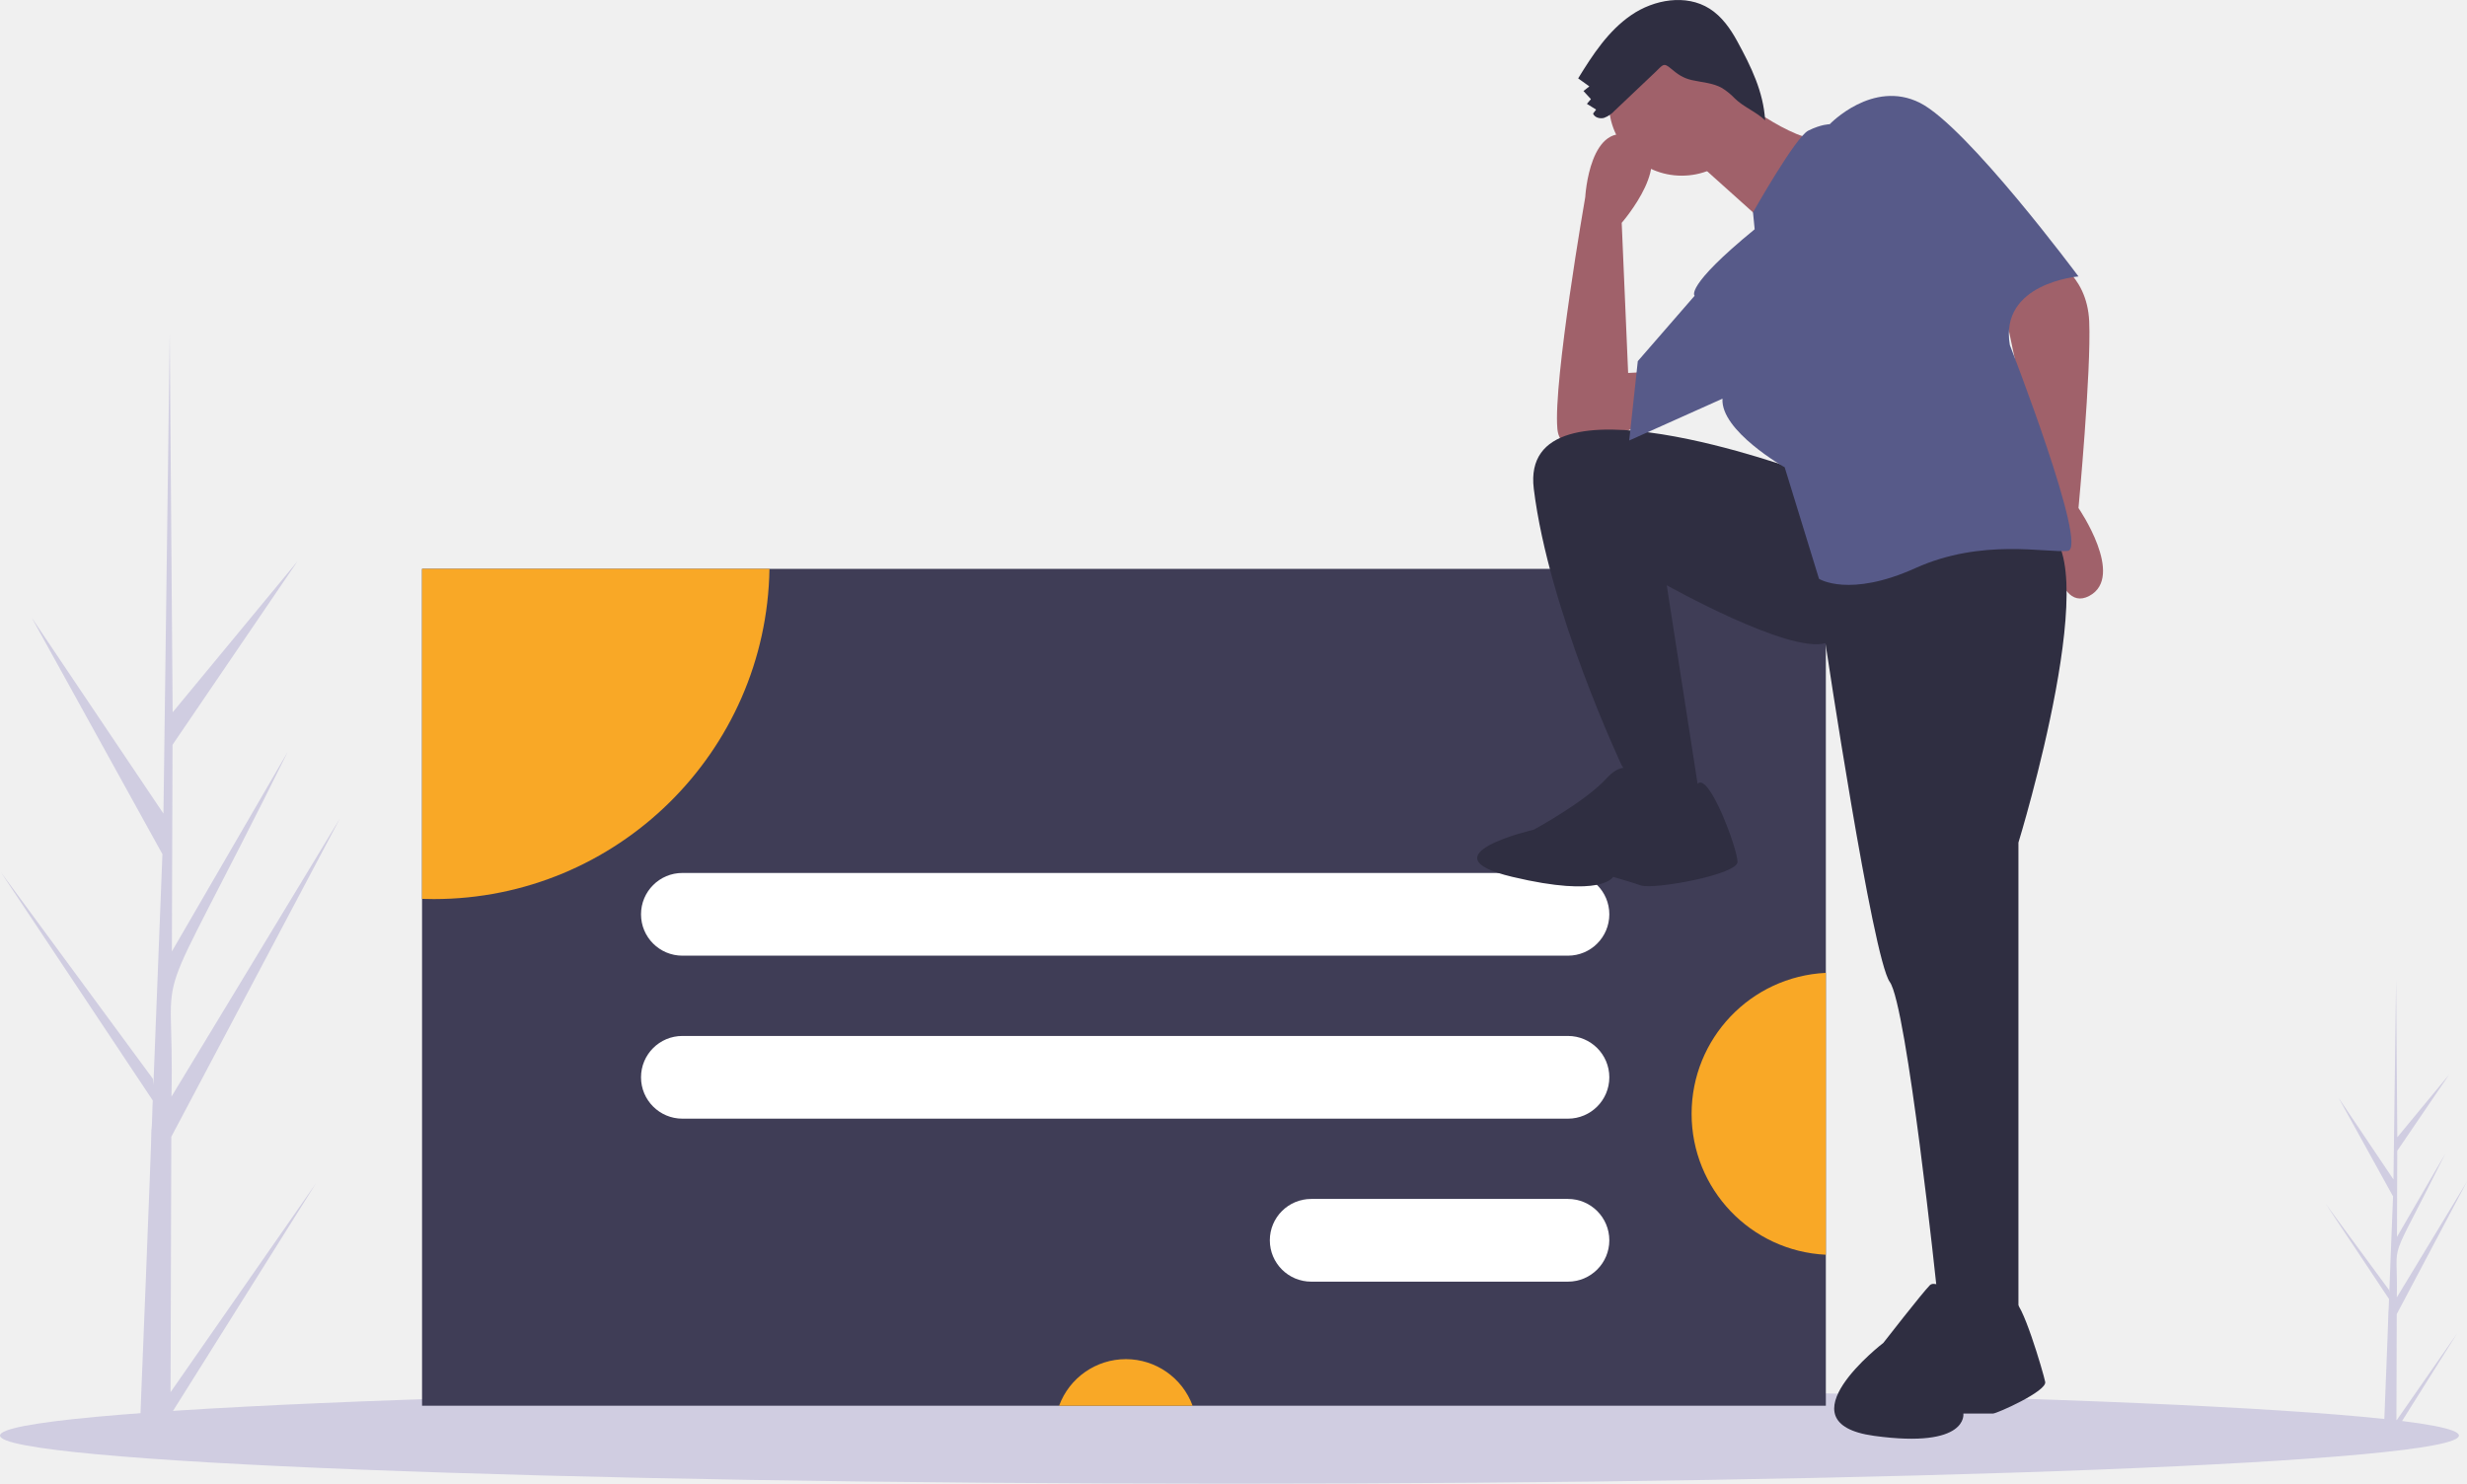
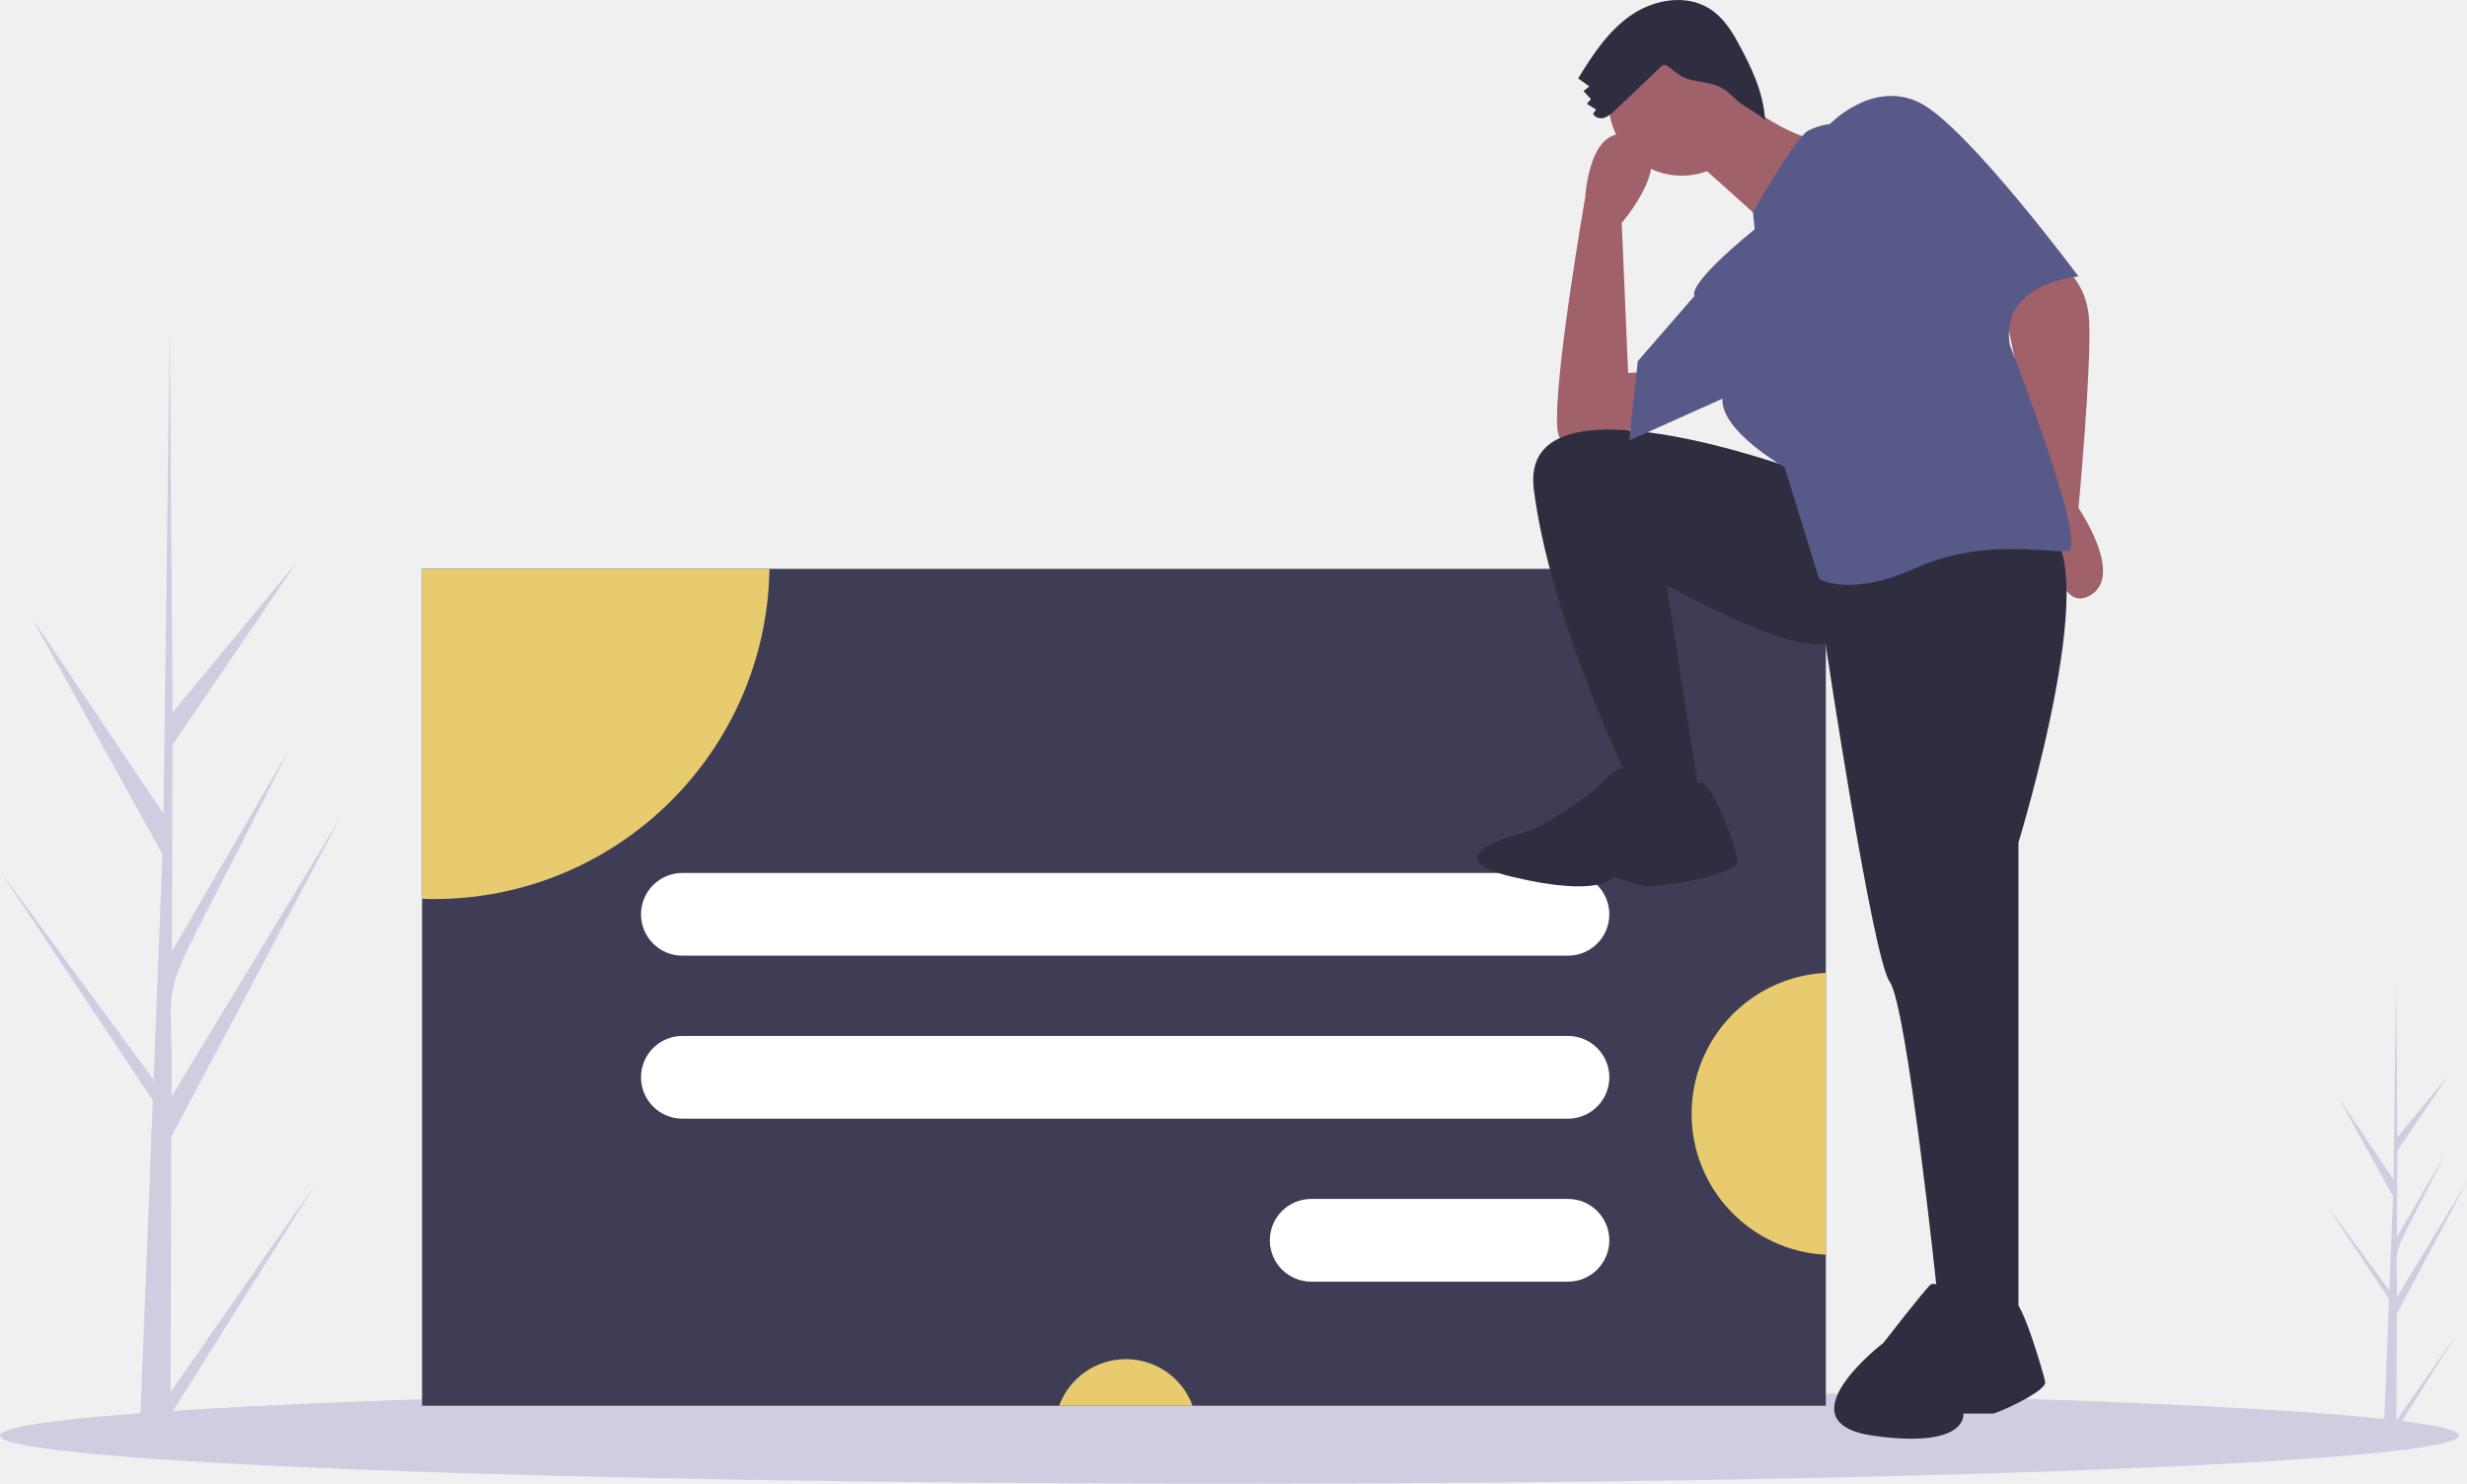
<svg xmlns="http://www.w3.org/2000/svg" id="b59c9f89-c93e-413f-a14b-776784e615e2" data-name="Layer 1" width="1075.516" height="646.899" viewBox="0 0 1075.516 646.899">
  <path d="M136.593,733.557l63.431-91.138L136.561,743.471l-.037,10.369q-6.785-.057-13.433-.441c-.02-2.354,5.371-131.899,5.142-134.243.313-.089.488-12.252.613-12.785L62.578,506.777,128.916,596.945l.198,2.666,3.935-100.648L76.086,395.895,133.5,481.278c.021-1.369,2.717-208.023,2.744-209.298.016.677,1.254,164.455,1.263,165.145l54.479-65.923-54.531,80.088-.279,90.079,50.556-87.108C124.639,581.295,138.602,536.842,136.99,604.702l73.436-121.291L136.927,622.176Z" transform="translate(-62.24207 -126.5504)" fill="#d0cde1" />
  <path d="M1106.99,745.93l26.433-37.98-26.447,42.111-.015,4.321q-2.828-.024-5.598-.184c-.008-.981,2.238-54.966,2.143-55.942.13-.037.204-5.106.255-5.328L1076.146,651.426l27.645,37.575.082,1.111,1.64-41.942-23.738-42.951,23.926,35.581c.009-.571,1.132-86.688,1.143-87.22.007.282.522,68.533.526,68.82l22.703-27.472L1107.349,628.303l-.116,37.538,21.068-36.3c-26.293,52.938-20.474,34.413-21.145,62.692l30.602-50.545-30.629,57.827Z" transform="translate(-62.24207 -126.5504)" fill="#d0cde1" />
  <ellipse cx="536" cy="625.899" rx="536" ry="21" fill="#d0cde1" />
  <rect x="184" y="248.031" width="612" height="364.87" fill="#3f3d56" />
-   <path d="M397.702,374.581a146.354,146.354,0,0,1-146.32,143.97c-1.72,0-3.43-.03-5.14-.09V374.581Z" transform="translate(-62.24207 -126.5504)" fill="#f9a826" />
-   <path d="M582.179,739.451H523.972a31.008,31.008,0,0,1,58.207,0Z" transform="translate(-62.24207 -126.5504)" fill="#f9a826" />
-   <path d="M858.242,550.721v122.9a61.523,61.523,0,0,1,0-122.9Z" transform="translate(-62.24207 -126.5504)" fill="#f9a826" />
+   <path d="M397.702,374.581a146.354,146.354,0,0,1-146.32,143.97c-1.72,0-3.43-.03-5.14-.09V374.581Z" transform="translate(-62.24207 -126.5504)" fill="#E8CA6F" />
+   <path d="M582.179,739.451H523.972a31.008,31.008,0,0,1,58.207,0Z" transform="translate(-62.24207 -126.5504)" fill="#E8CA6F" />
+   <path d="M858.242,550.721v122.9a61.523,61.523,0,0,1,0-122.9Z" transform="translate(-62.24207 -126.5504)" fill="#E8CA6F" />
  <rect x="279.459" y="380.615" width="422.142" height="36.062" rx="18.031" fill="#fff" />
  <rect x="279.459" y="451.679" width="422.142" height="36.062" rx="18.031" fill="#fff" />
  <rect x="553.597" y="522.743" width="148.004" height="36.062" rx="18.031" fill="#fff" />
  <path d="M955.294,238.67s16.829,6.545,17.764,28.048-4.675,81.339-4.675,81.339,20.568,29.918,4.675,38.332-17.764-33.657-17.764-33.657l-18.699-88.818S947.814,237.735,955.294,238.67Z" transform="translate(-62.24207 -126.5504)" fill="#a0616a" />
  <path d="M783.267,307.855s-40.202,26.178-42.072,5.61S753.349,212.492,753.349,212.492s1.87-34.592,21.503-26.178-5.61,37.397-5.61,37.397l2.805,65.445,18.699-.935Z" transform="translate(-62.24207 -126.5504)" fill="#a0616a" />
  <path d="M847.777,332.163s-123.411-45.812-116.866,7.479,38.332,120.606,38.332,120.606l11.219,17.764h23.373L788.876,381.714s53.291,29.918,69.185,25.243c0,0,20.568,137.435,28.048,147.719s20.568,134.63,20.568,134.63l12.154,14.959h23.373V493.906s40.202-130.89,9.349-137.435S847.777,332.163,847.777,332.163Z" transform="translate(-62.24207 -126.5504)" fill="#2f2e41" />
  <path d="M777.657,465.858s-5.61-10.284-14.959,0-31.788,22.438-31.788,22.438-48.616,11.219-9.349,20.568,43.942,0,43.942,0,6.545,1.87,12.154,3.74S819.729,507.93,819.729,502.32s-12.379-39.134-17.408-34.058S777.657,465.858,777.657,465.858Z" transform="translate(-62.24207 -126.5504)" fill="#2f2e41" />
  <path d="M920.623,695.011s-13.785-11.352-17.029-8.109-20.272,25.138-20.272,25.138-45.41,34.868-4.054,40.544,38.923-9.731,38.923-9.731h12.974c1.622,0,23.516-9.731,22.705-13.785s-10.542-37.116-13.785-34.776S920.623,695.011,920.623,695.011Z" transform="translate(-62.24207 -126.5504)" fill="#2f2e41" />
  <circle cx="733.179" cy="44.805" r="31.788" fill="#a0616a" />
  <path d="M817.859,167.615s24.308,20.568,41.137,20.568S834.688,226.516,834.688,226.516l-36.462-32.723Z" transform="translate(-62.24207 -126.5504)" fill="#a0616a" />
  <path d="M827.208,226.516l-.728-7.366s18.492-32.836,24.101-35.641,9.349-2.805,9.349-2.805,18.699-19.634,39.267-9.349,69.185,75.729,69.185,75.729-34.592,2.805-29.918,29.918c0,0,34.592,88.818,25.243,89.753s-37.397-5.61-66.38,7.479-42.072,4.675-42.072,4.675l-14.959-48.616s-28.048-15.894-27.113-29.918L772.515,318.607l3.74-34.592,24.776-28.515S796.356,251.759,827.208,226.516Z" transform="translate(-62.24207 -126.5504)" fill="#575a89" />
  <path d="M766.18,174.792a11.737,11.737,0,0,1-4.616,3.144c-1.811.511-4.092-.116-4.813-1.853l1.344-1.749-4.029-2.504,1.756-2.06-3.246-3.524,2.562-2.032-4.877-3.488c6.321-10.315,13.157-20.758,23.137-27.596s23.925-9.267,34.148-2.8c5.308,3.358,9.061,8.687,12.068,14.202,6.047,11.09,11.376,21.901,12.163,34.508-3.798-3.699-9.343-5.783-13.141-9.482a28.463,28.463,0,0,0-5.669-4.641c-3.973-2.24-8.726-2.438-13.173-3.449-3.74-.85-6.166-2.535-8.995-4.945-3.366-2.867-3.503-1.758-6.901,1.469Q775.044,166.397,766.18,174.792Z" transform="translate(-62.24207 -126.5504)" fill="#2f2e41" />
</svg>
